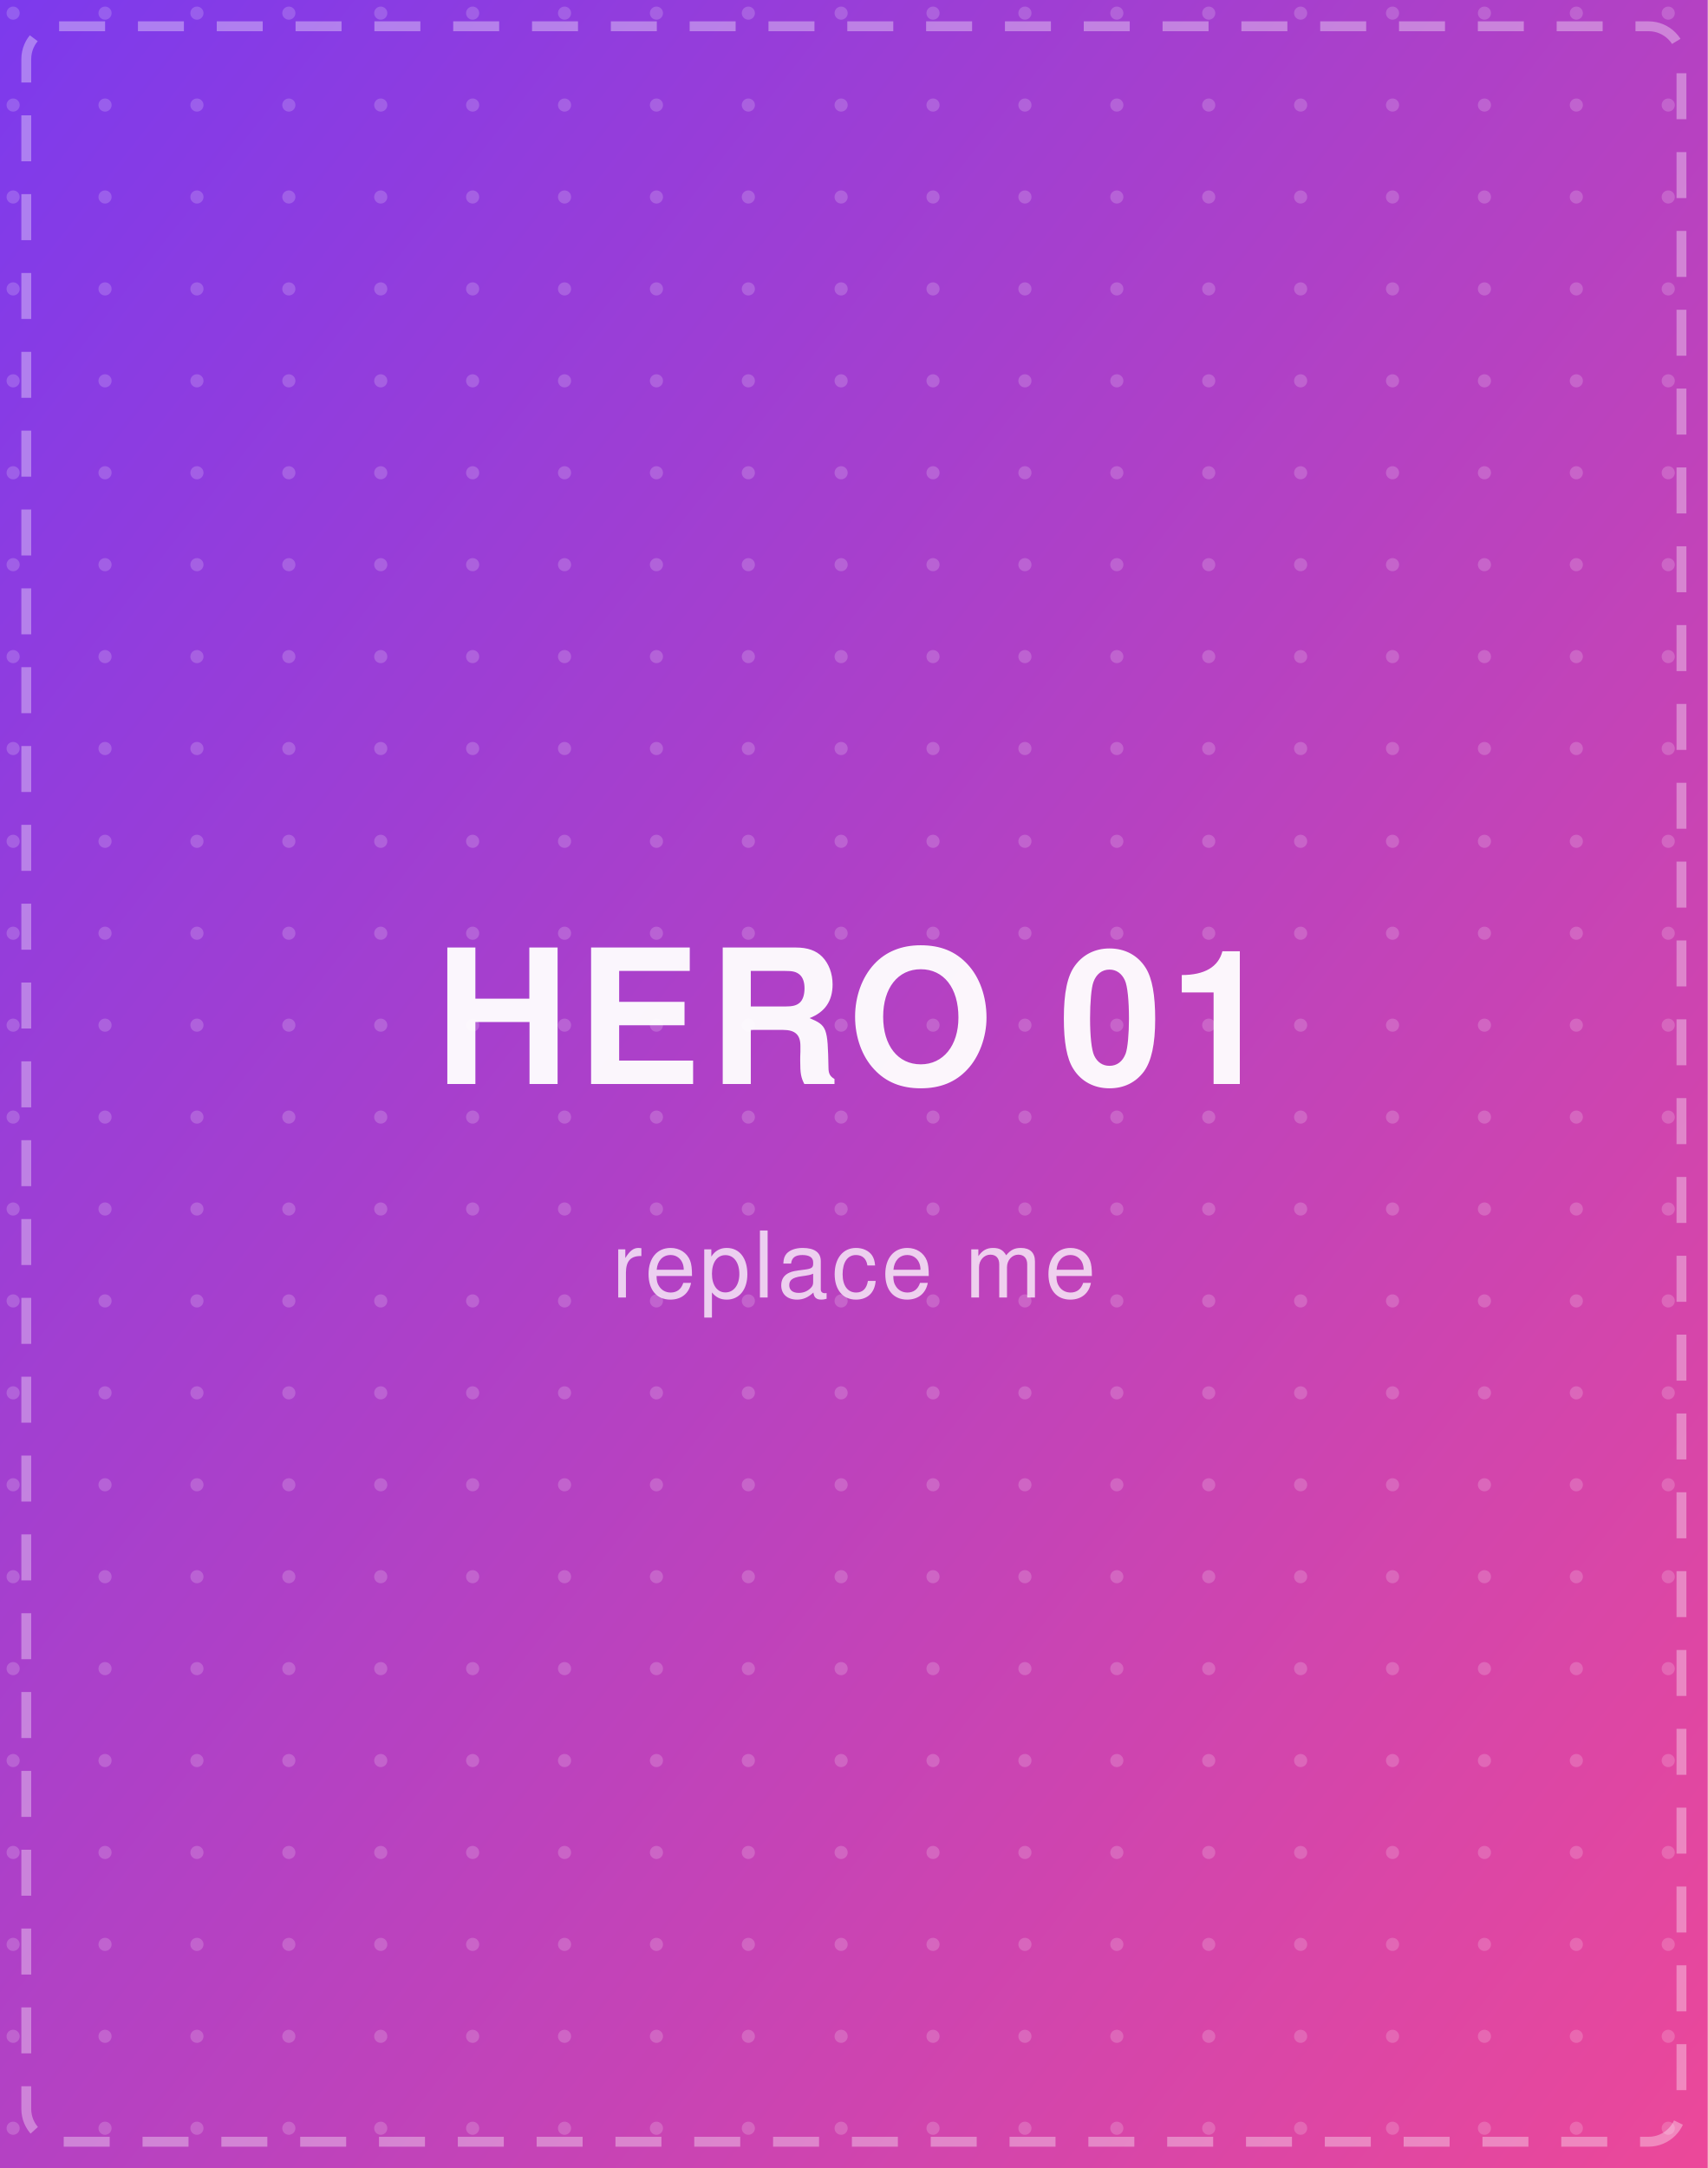
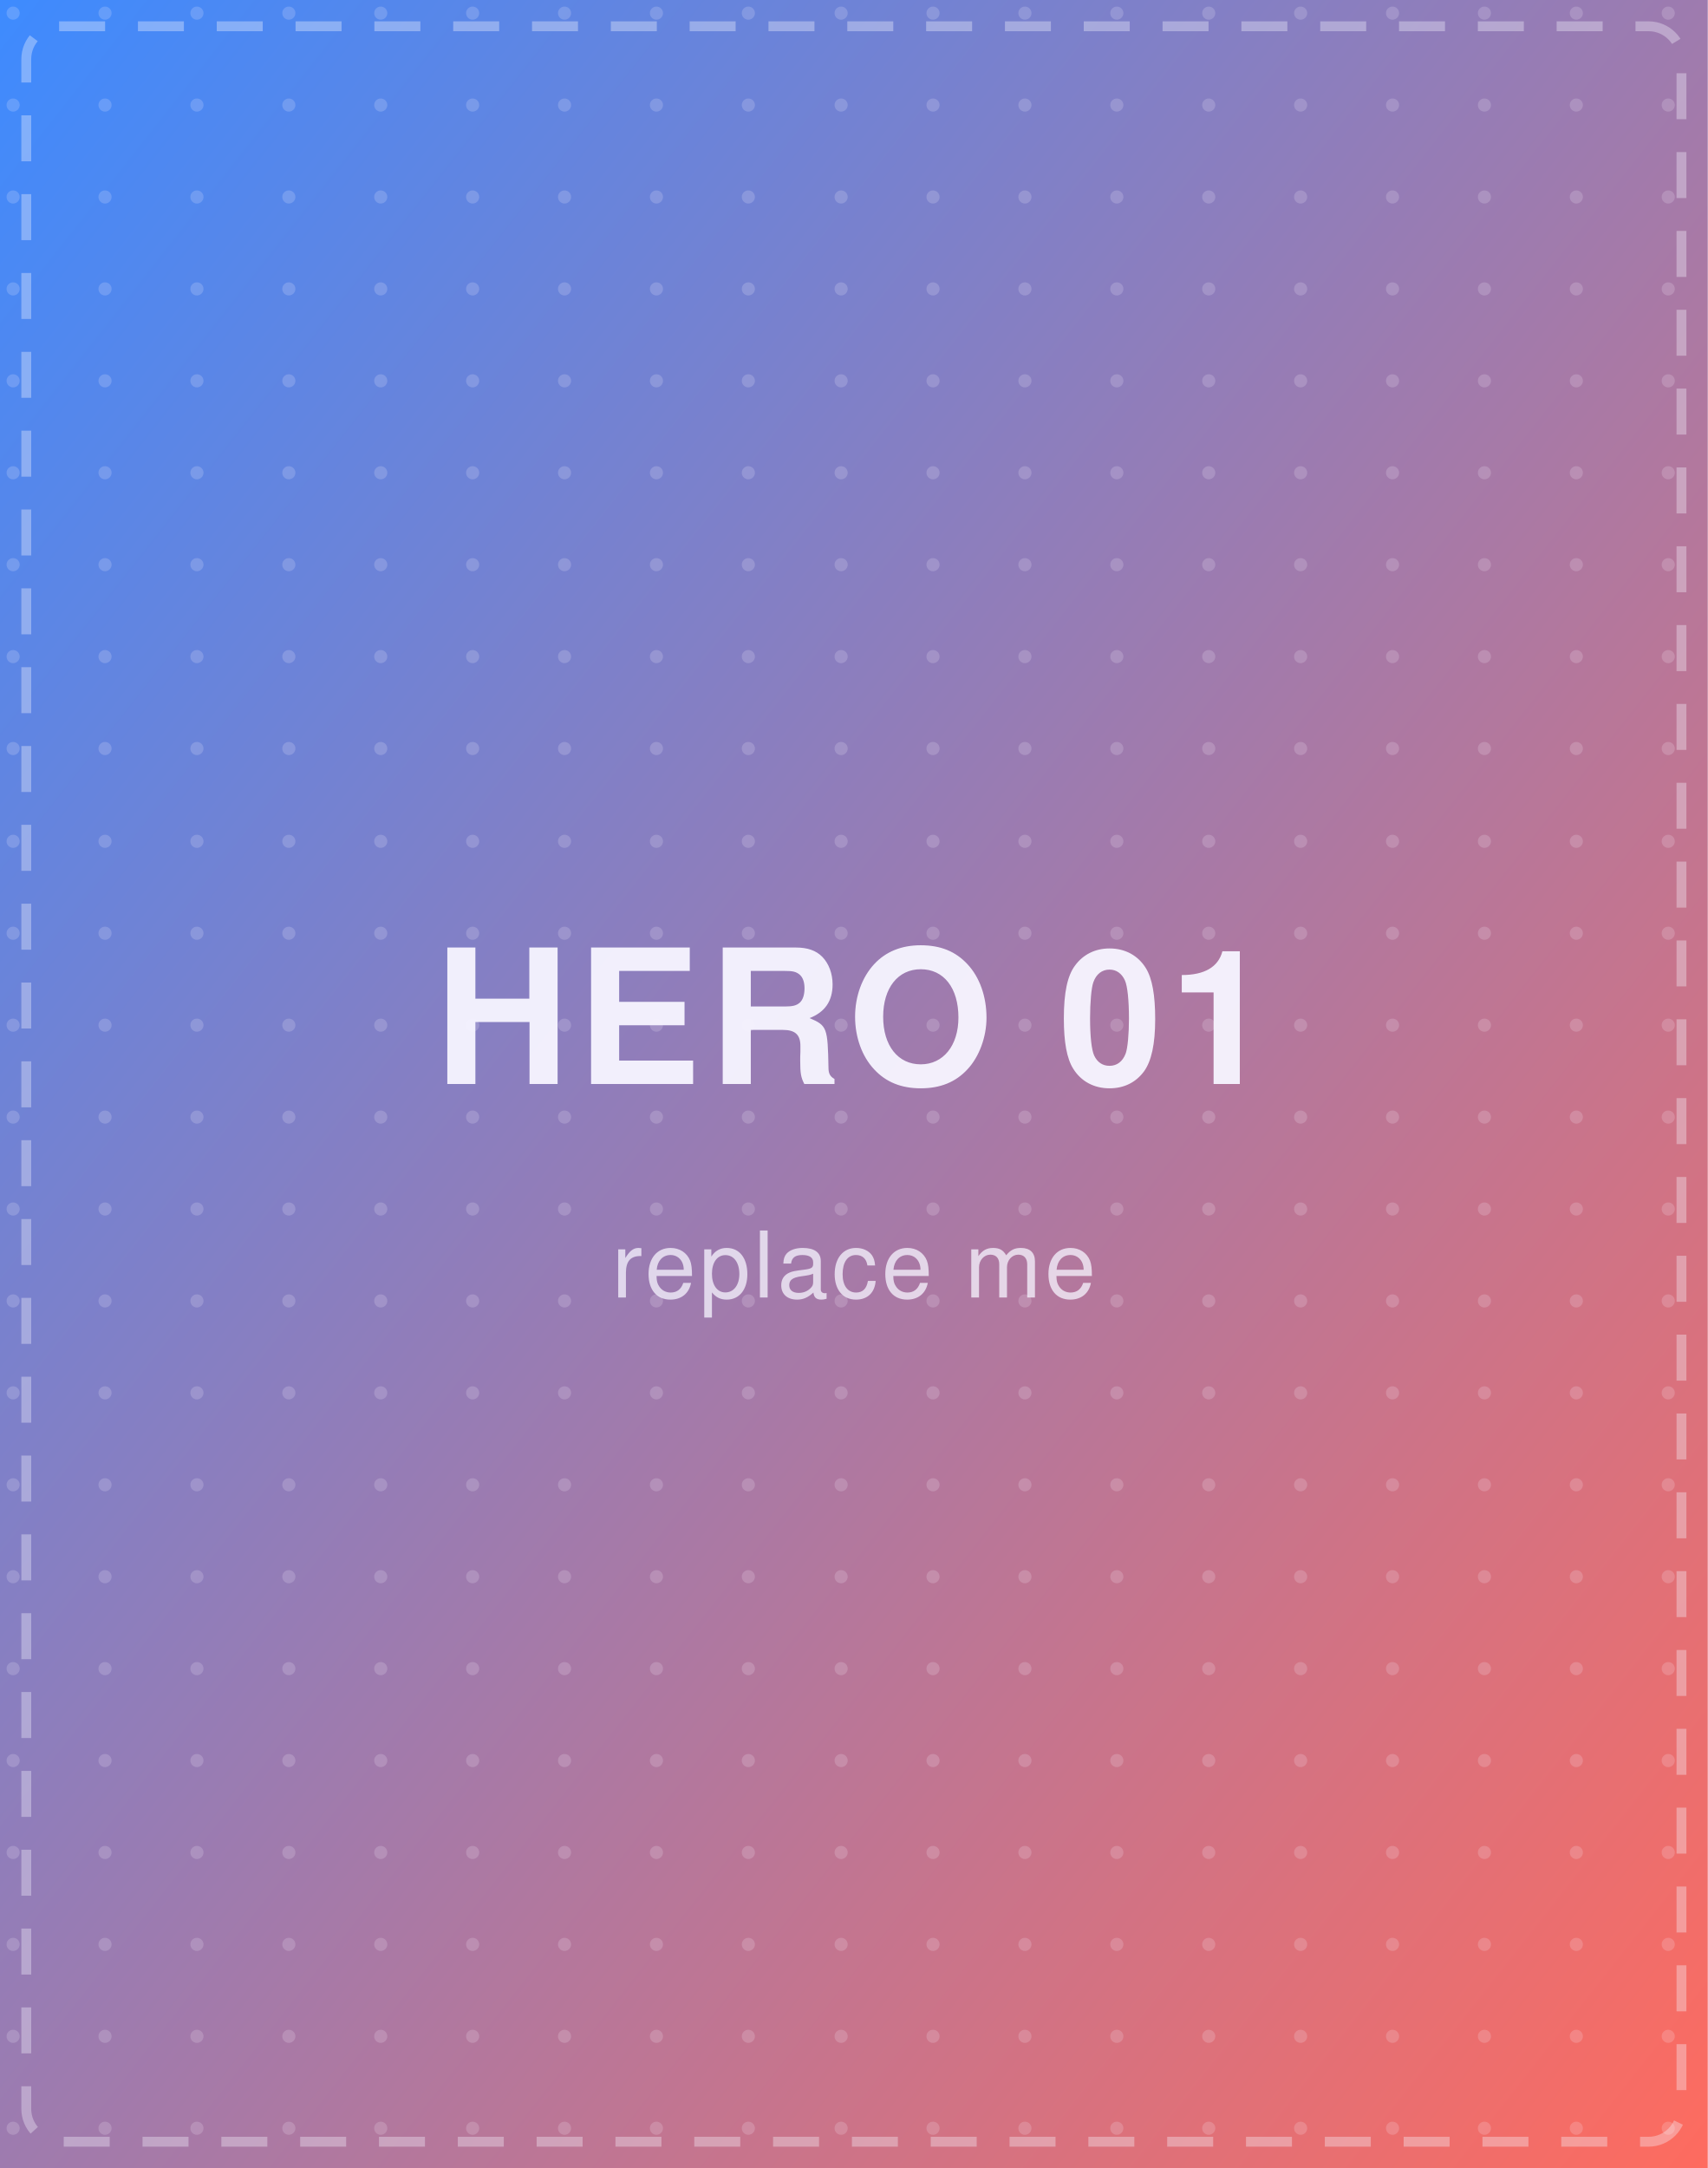
<svg xmlns="http://www.w3.org/2000/svg" viewBox="0 0 520 660" width="520" height="660" role="img" aria-label="HERO 01 placeholder">
  <defs>
    <linearGradient id="g" x1="0" y1="0" x2="1" y2="1">
-       <stop offset="0" stop-color="#7c3aed" />
-       <stop offset="1" stop-color="#ec4899" />
+       <stop offset="0" stop-color="#3d8bff" />
+       <stop offset="1" stop-color="#ff6b5e" />
    </linearGradient>
    <pattern id="dots" width="28" height="28" patternUnits="userSpaceOnUse">
-       <circle cx="4" cy="4" r="2" fill="#ffffff" opacity="0.18" />
+       <circle cx="4" cy="4" r="2" fill="#f7f5ff" opacity="0.18" />
    </pattern>
  </defs>
  <rect width="520" height="660" fill="url(#g)" />
  <rect width="520" height="660" fill="url(#dots)" />
-   <g fill="#ffffff" font-family="Helvetica,Arial,sans-serif" text-anchor="middle">
+   <g fill="#f7f5ff" font-family="Helvetica,Arial,sans-serif" text-anchor="middle">
    <text x="260" y="330" font-size="57" font-weight="700" opacity="0.95" letter-spacing="2">HERO 01</text>
    <text x="260" y="395" font-size="28" font-weight="500" opacity="0.75" letter-spacing="1">replace me</text>
  </g>
-   <rect x="8" y="8" width="504" height="644" fill="none" stroke="#ffffff" stroke-opacity="0.35" stroke-width="3" stroke-dasharray="14 10" rx="10" />
+   <rect x="8" y="8" width="504" height="644" fill="none" stroke="#f7f5ff" stroke-opacity="0.35" stroke-width="3" stroke-dasharray="14 10" rx="10" />
</svg>
